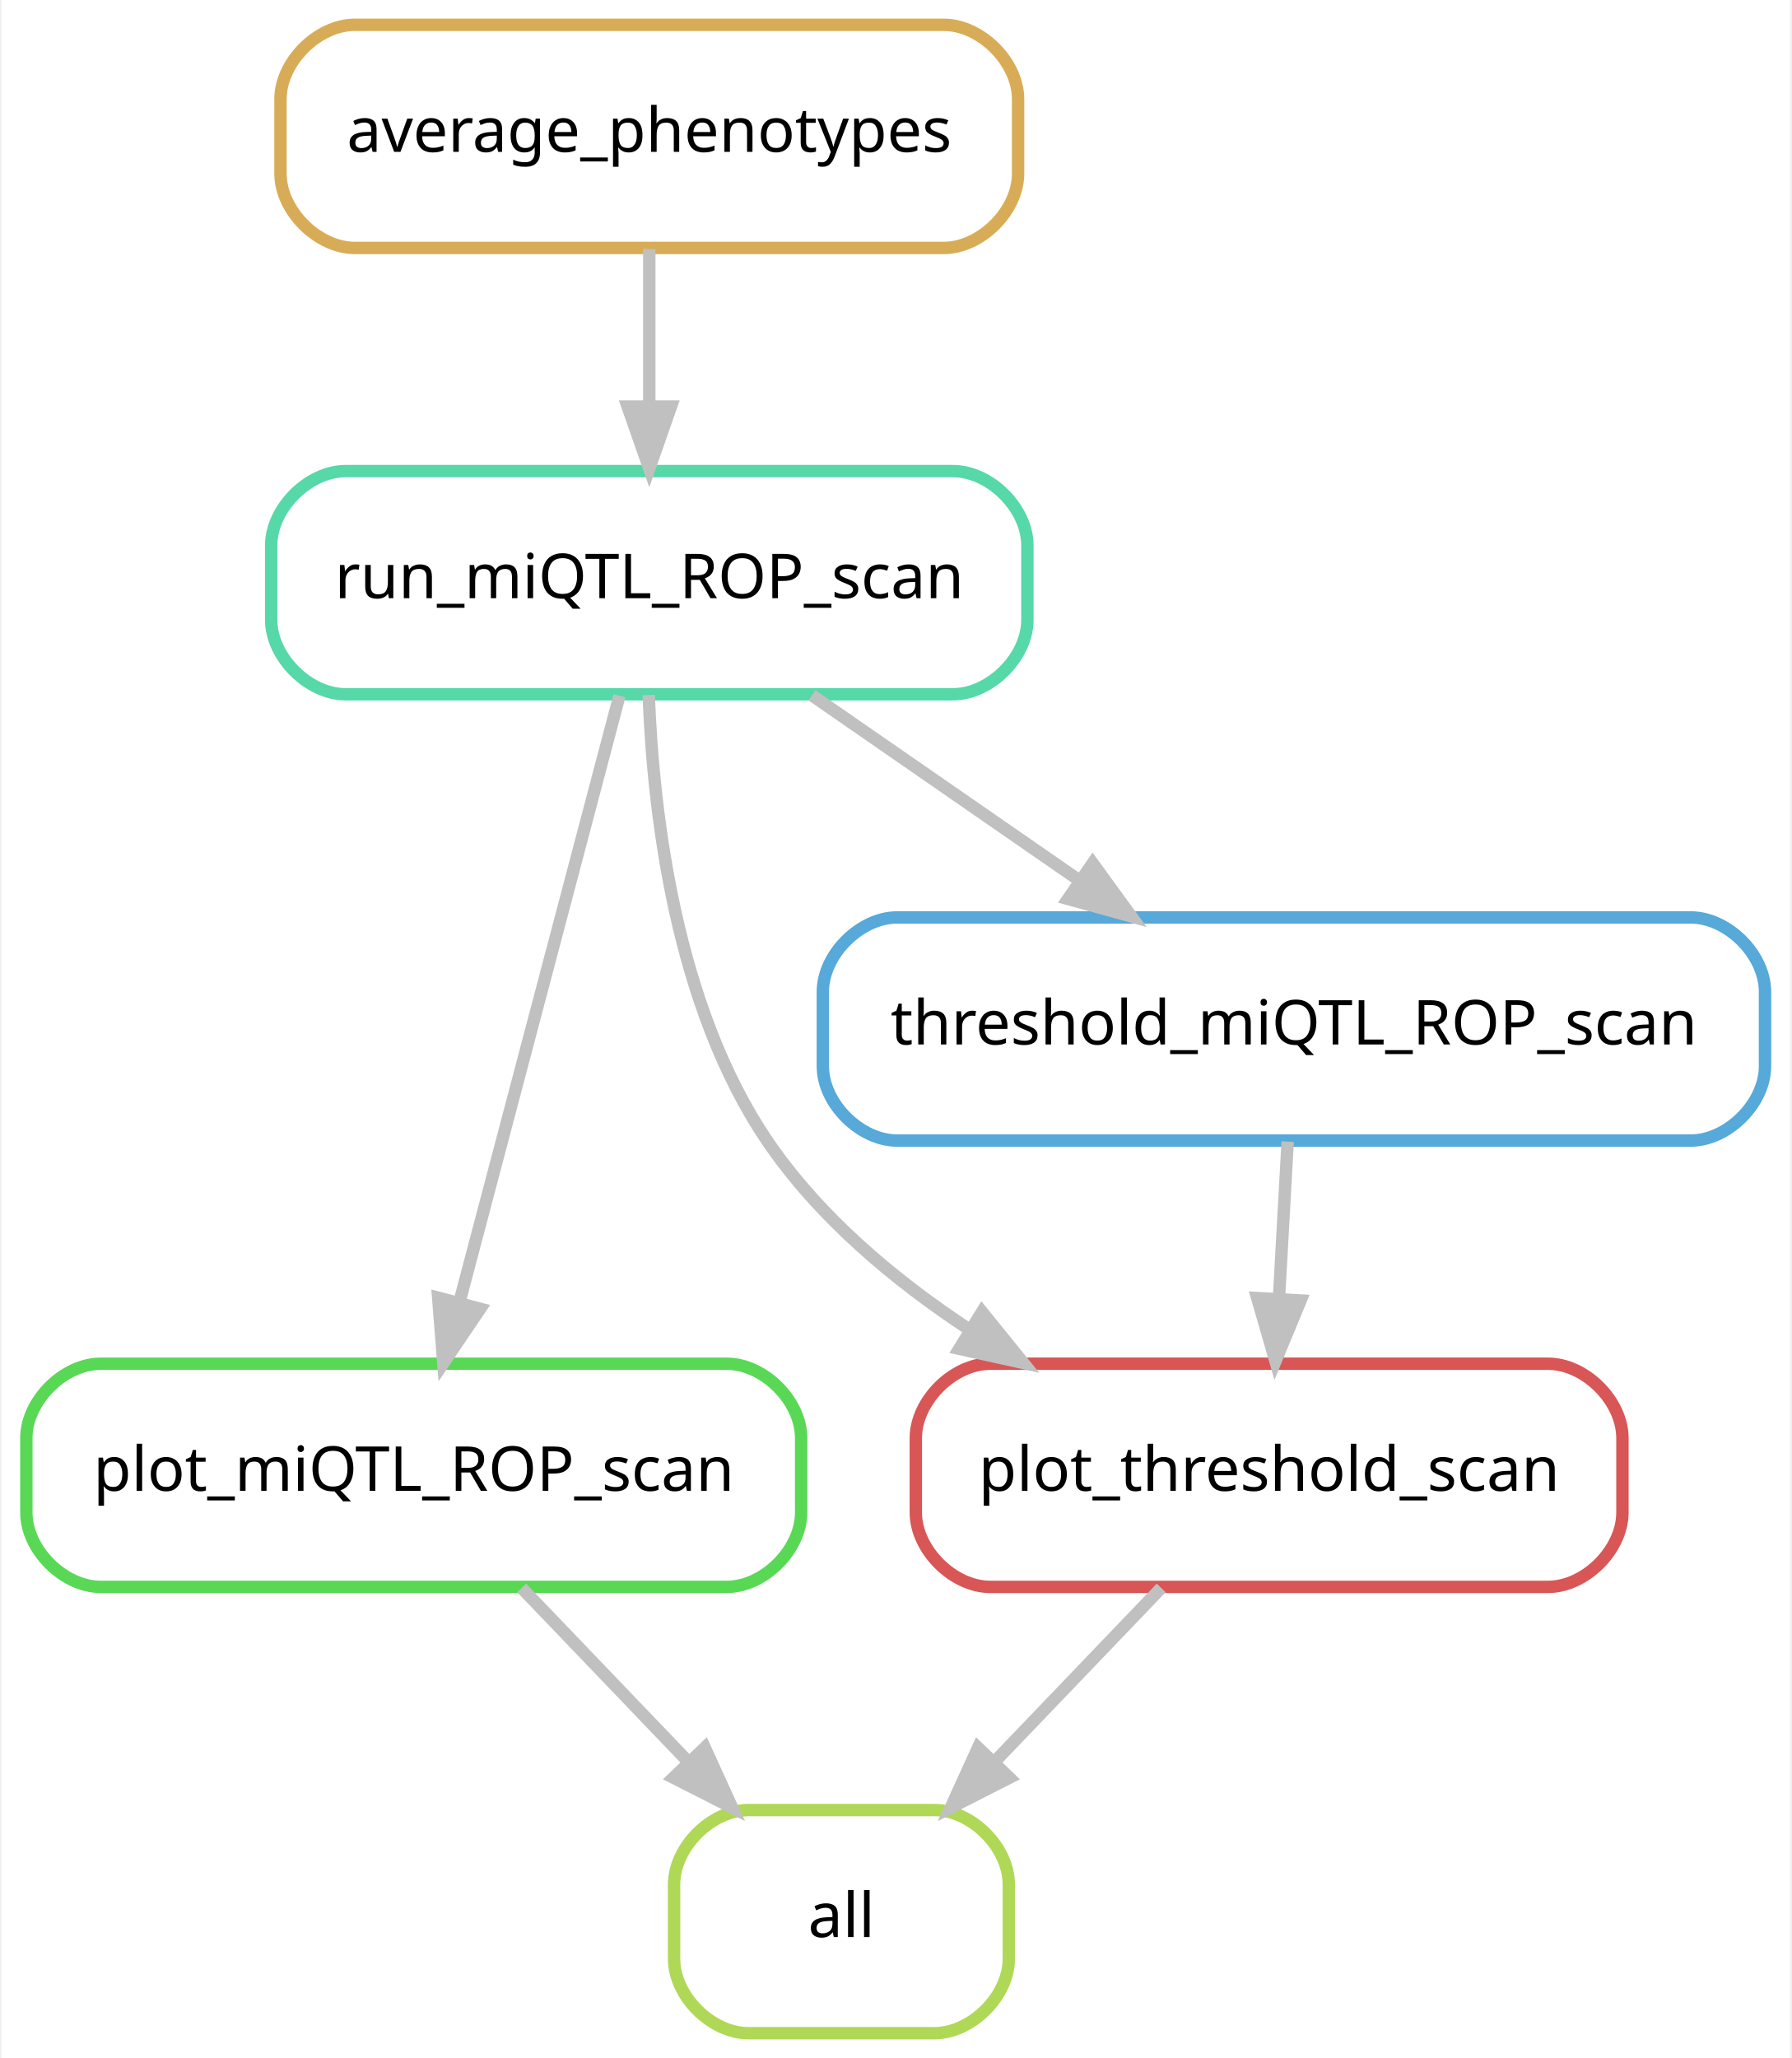
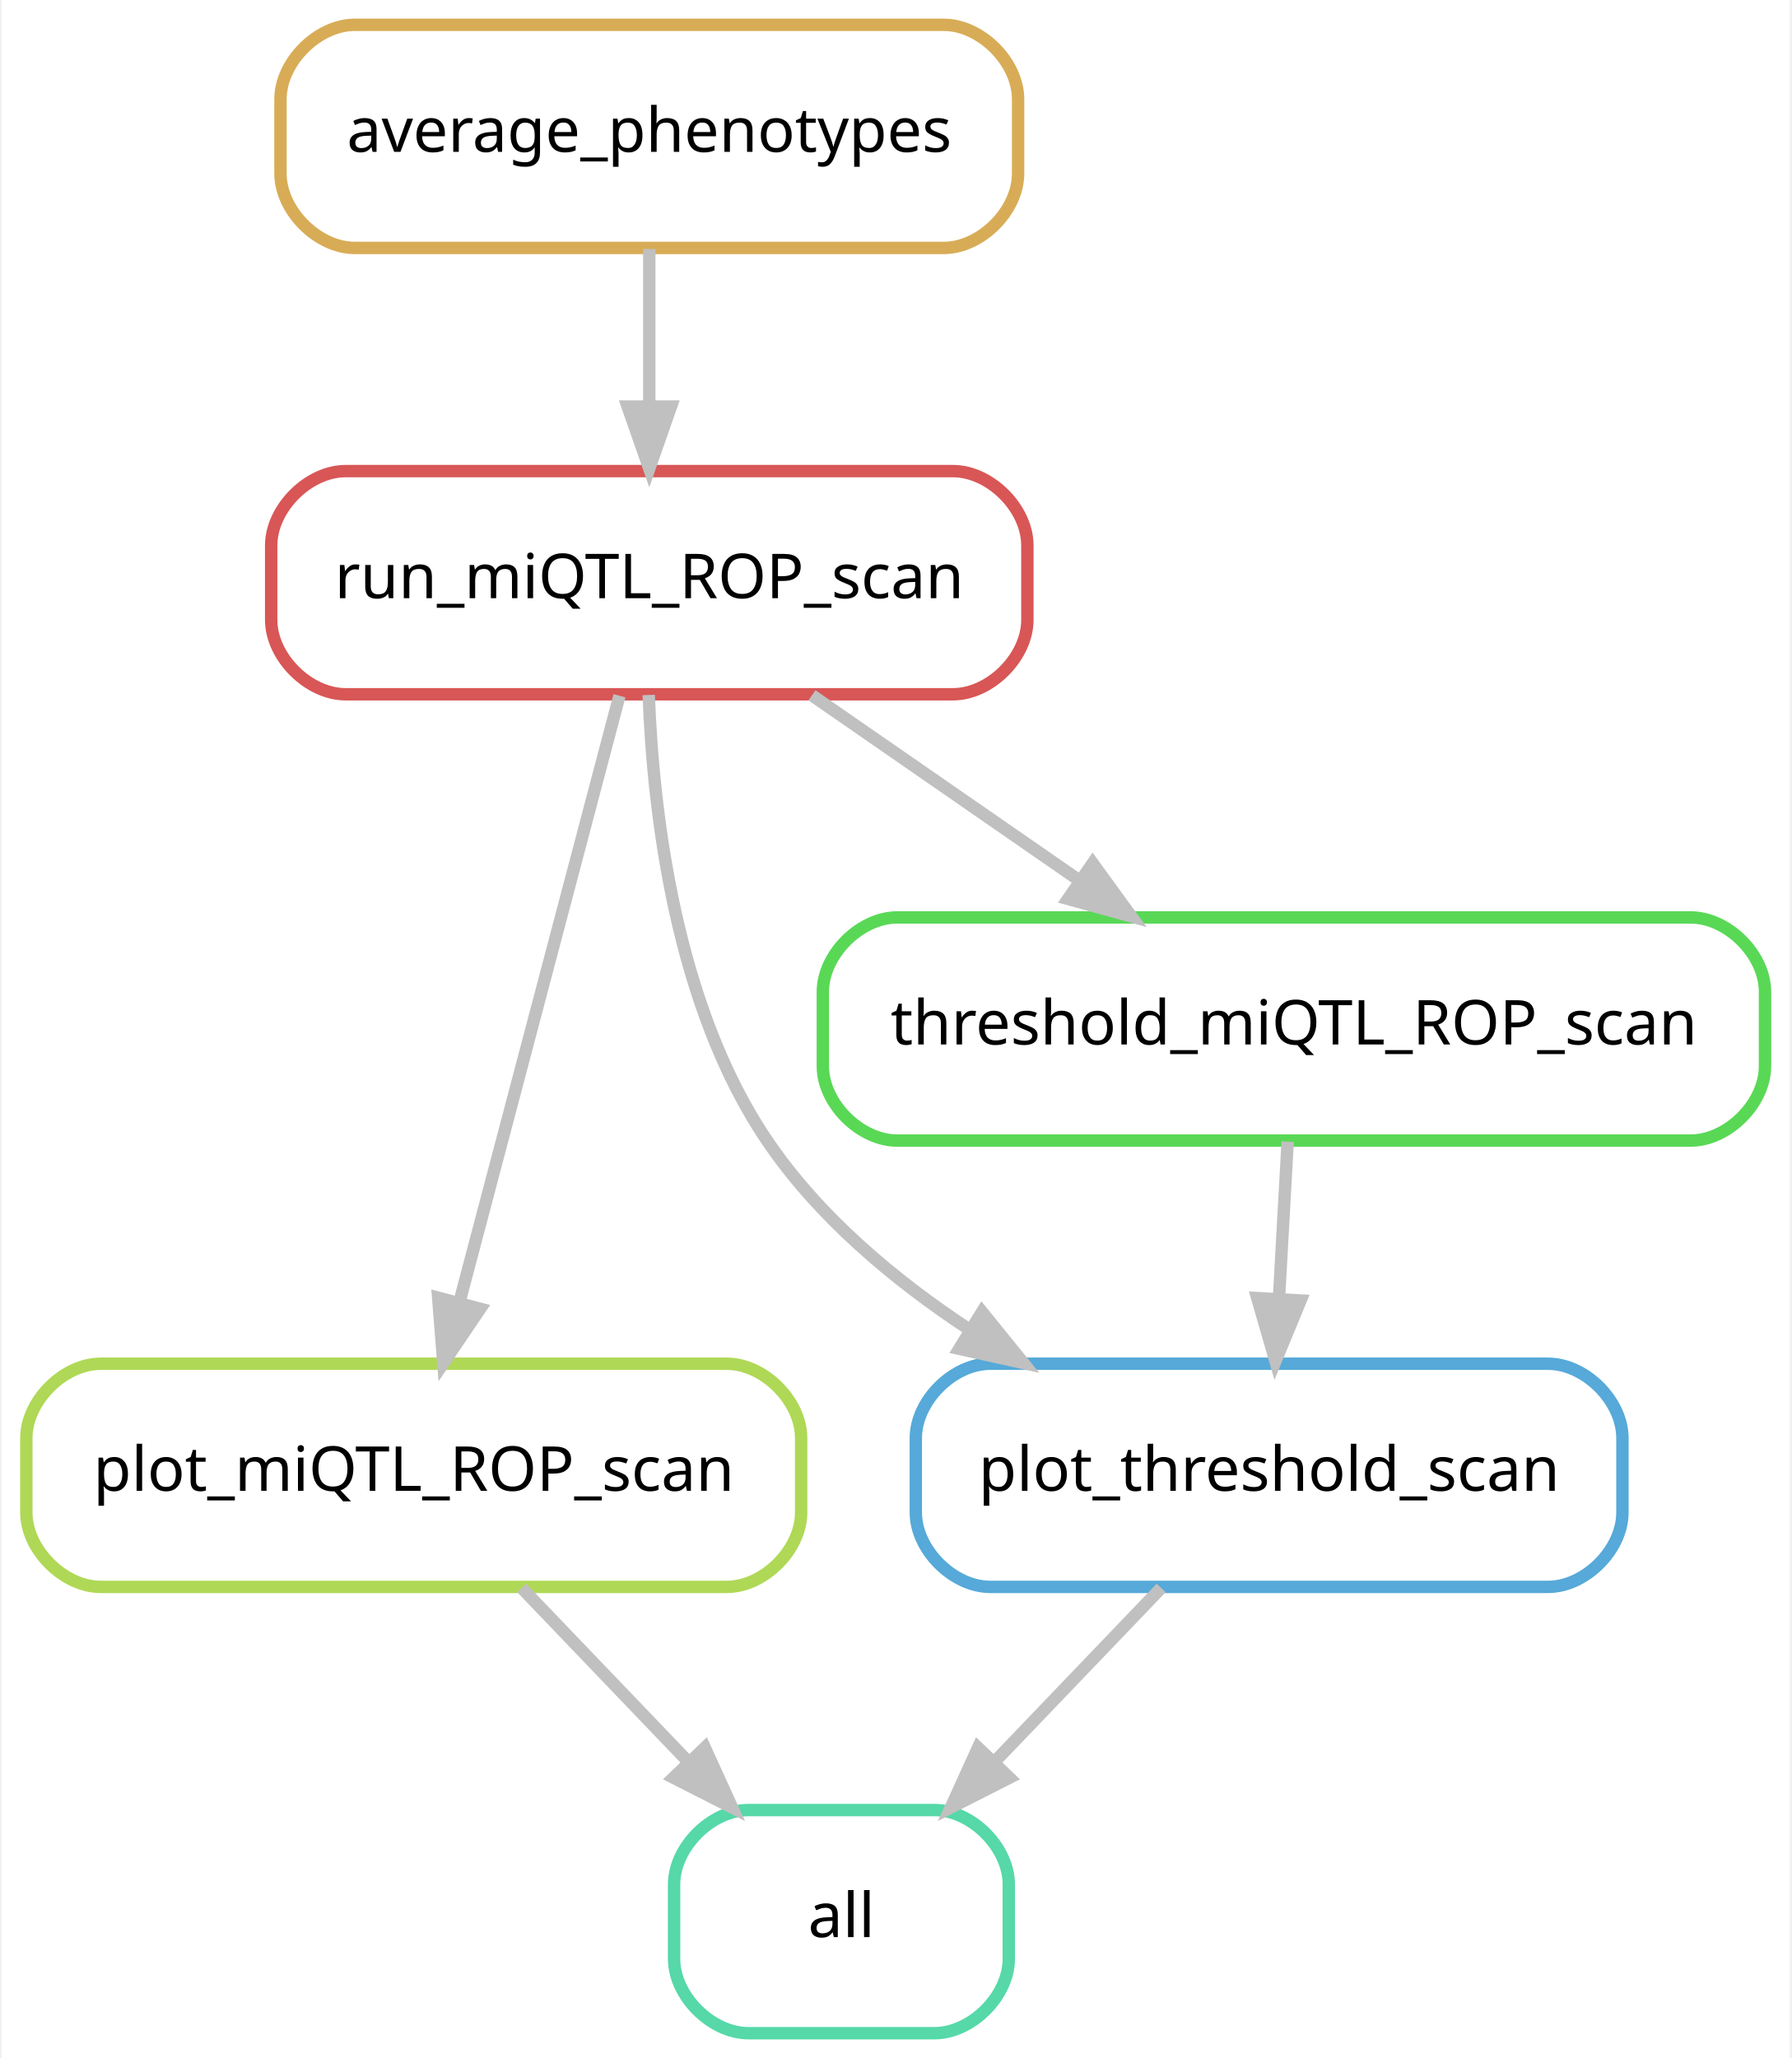
<svg xmlns="http://www.w3.org/2000/svg" width="289pt" height="332pt" viewBox="0.00 0.00 288.50 332.00">
  <g id="graph0" class="graph" transform="scale(1 1) rotate(0) translate(4 328)">
    <polygon fill="#ffffff" stroke="transparent" points="-4,4 -4,-328 284.5,-328 284.5,4 -4,4" />
    <g id="node1" class="node">
-       <path fill="none" stroke="#afd856" stroke-width="2" d="M146.5,-36C146.5,-36 116.5,-36 116.5,-36 110.5,-36 104.5,-30 104.5,-24 104.5,-24 104.5,-12 104.5,-12 104.5,-6 110.5,0 116.5,0 116.5,0 146.5,0 146.5,0 152.5,0 158.5,-6 158.5,-12 158.5,-12 158.5,-24 158.5,-24 158.5,-30 152.5,-36 146.5,-36" />
+       <path fill="none" stroke="#56d8a9" stroke-width="2" d="M146.5,-36C146.5,-36 116.5,-36 116.5,-36 110.5,-36 104.5,-30 104.5,-24 104.5,-24 104.5,-12 104.5,-12 104.5,-6 110.5,0 116.5,0 116.5,0 146.5,0 146.5,0 152.5,0 158.5,-6 158.5,-12 158.5,-12 158.5,-24 158.5,-24 158.5,-30 152.5,-36 146.5,-36" />
      <text text-anchor="middle" x="131.5" y="-15.5" font-family="sans" font-size="10.00" fill="#000000">all</text>
    </g>
    <g id="node2" class="node">
-       <path fill="none" stroke="#59d856" stroke-width="2" d="M113,-108C113,-108 12,-108 12,-108 6,-108 0,-102 0,-96 0,-96 0,-84 0,-84 0,-78 6,-72 12,-72 12,-72 113,-72 113,-72 119,-72 125,-78 125,-84 125,-84 125,-96 125,-96 125,-102 119,-108 113,-108" />
+       <path fill="none" stroke="#afd856" stroke-width="2" d="M113,-108C113,-108 12,-108 12,-108 6,-108 0,-102 0,-96 0,-96 0,-84 0,-84 0,-78 6,-72 12,-72 12,-72 113,-72 113,-72 119,-72 125,-78 125,-84 125,-84 125,-96 125,-96 125,-102 119,-108 113,-108" />
      <text text-anchor="middle" x="62.5" y="-87.5" font-family="sans" font-size="10.00" fill="#000000">plot_miQTL_ROP_scan</text>
    </g>
    <g id="edge1" class="edge">
      <path fill="none" stroke="#c0c0c0" stroke-width="2" d="M79.912,-71.831C88.021,-63.369 97.816,-53.149 106.682,-43.897" />
      <polygon fill="#c0c0c0" stroke="#c0c0c0" stroke-width="2" points="109.462,-46.055 113.854,-36.413 104.408,-41.212 109.462,-46.055" />
    </g>
    <g id="node3" class="node">
-       <path fill="none" stroke="#56d8a9" stroke-width="2" d="M149.5,-252C149.5,-252 51.5,-252 51.5,-252 45.5,-252 39.5,-246 39.5,-240 39.5,-240 39.5,-228 39.5,-228 39.5,-222 45.5,-216 51.5,-216 51.5,-216 149.5,-216 149.5,-216 155.5,-216 161.5,-222 161.5,-228 161.5,-228 161.5,-240 161.5,-240 161.5,-246 155.5,-252 149.5,-252" />
+       <path fill="none" stroke="#d85656" stroke-width="2" d="M149.5,-252C149.5,-252 51.5,-252 51.5,-252 45.5,-252 39.5,-246 39.5,-240 39.5,-240 39.5,-228 39.5,-228 39.5,-222 45.5,-216 51.5,-216 51.5,-216 149.5,-216 149.5,-216 155.5,-216 161.5,-222 161.5,-228 161.5,-228 161.5,-240 161.5,-240 161.5,-246 155.5,-252 149.5,-252" />
      <text text-anchor="middle" x="100.5" y="-231.5" font-family="sans" font-size="10.00" fill="#000000">run_miQTL_ROP_scan</text>
    </g>
    <g id="edge3" class="edge">
      <path fill="none" stroke="#c0c0c0" stroke-width="2" d="M95.687,-215.762C89.177,-191.093 77.505,-146.86 69.882,-117.973" />
      <polygon fill="#c0c0c0" stroke="#c0c0c0" stroke-width="2" points="73.209,-116.866 67.274,-108.09 66.441,-118.652 73.209,-116.866" />
    </g>
    <g id="node5" class="node">
-       <path fill="none" stroke="#d85656" stroke-width="2" d="M245.5,-108C245.5,-108 155.5,-108 155.5,-108 149.5,-108 143.5,-102 143.5,-96 143.5,-96 143.5,-84 143.5,-84 143.5,-78 149.5,-72 155.5,-72 155.5,-72 245.5,-72 245.5,-72 251.5,-72 257.5,-78 257.5,-84 257.5,-84 257.5,-96 257.5,-96 257.5,-102 251.5,-108 245.5,-108" />
+       <path fill="none" stroke="#56a9d8" stroke-width="2" d="M245.5,-108C245.5,-108 155.5,-108 155.5,-108 149.5,-108 143.5,-102 143.5,-96 143.5,-96 143.5,-84 143.5,-84 143.5,-78 149.5,-72 155.5,-72 155.5,-72 245.5,-72 245.5,-72 251.5,-72 257.5,-78 257.5,-84 257.5,-84 257.5,-96 257.5,-96 257.5,-102 251.5,-108 245.5,-108" />
      <text text-anchor="middle" x="200.5" y="-87.5" font-family="sans" font-size="10.00" fill="#000000">plot_threshold_scan</text>
    </g>
    <g id="edge5" class="edge">
      <path fill="none" stroke="#c0c0c0" stroke-width="2" d="M100.407,-215.885C101.145,-196.521 104.811,-165.683 119.5,-144 127.818,-131.722 139.951,-121.516 152.305,-113.405" />
      <polygon fill="#c0c0c0" stroke="#c0c0c0" stroke-width="2" points="154.183,-116.359 160.85,-108.124 150.503,-110.404 154.183,-116.359" />
    </g>
    <g id="node6" class="node">
-       <path fill="none" stroke="#56a9d8" stroke-width="2" d="M268.5,-180C268.5,-180 140.5,-180 140.5,-180 134.5,-180 128.5,-174 128.5,-168 128.5,-168 128.5,-156 128.5,-156 128.5,-150 134.5,-144 140.5,-144 140.5,-144 268.5,-144 268.5,-144 274.5,-144 280.5,-150 280.5,-156 280.5,-156 280.5,-168 280.5,-168 280.5,-174 274.5,-180 268.5,-180" />
+       <path fill="none" stroke="#59d856" stroke-width="2" d="M268.5,-180C268.5,-180 140.5,-180 140.5,-180 134.5,-180 128.5,-174 128.5,-168 128.5,-168 128.5,-156 128.5,-156 128.5,-150 134.5,-144 140.5,-144 140.5,-144 268.5,-144 268.5,-144 274.5,-144 280.5,-150 280.5,-156 280.5,-156 280.5,-168 280.5,-168 280.5,-174 274.5,-180 268.5,-180" />
      <text text-anchor="middle" x="204.5" y="-159.5" font-family="sans" font-size="10.00" fill="#000000">threshold_miQTL_ROP_scan</text>
    </g>
    <g id="edge7" class="edge">
      <path fill="none" stroke="#c0c0c0" stroke-width="2" d="M126.744,-215.831C139.799,-206.793 155.754,-195.748 169.805,-186.02" />
      <polygon fill="#c0c0c0" stroke="#c0c0c0" stroke-width="2" points="172.035,-188.733 178.265,-180.163 168.051,-182.977 172.035,-188.733" />
    </g>
    <g id="node4" class="node">
      <path fill="none" stroke="#d8ac56" stroke-width="2" d="M148,-324C148,-324 53,-324 53,-324 47,-324 41,-318 41,-312 41,-312 41,-300 41,-300 41,-294 47,-288 53,-288 53,-288 148,-288 148,-288 154,-288 160,-294 160,-300 160,-300 160,-312 160,-312 160,-318 154,-324 148,-324" />
      <text text-anchor="middle" x="100.5" y="-303.5" font-family="sans" font-size="10.00" fill="#000000">average_phenotypes</text>
    </g>
    <g id="edge4" class="edge">
      <path fill="none" stroke="#c0c0c0" stroke-width="2" d="M100.5,-287.831C100.5,-280.131 100.5,-270.974 100.5,-262.417" />
      <polygon fill="#c0c0c0" stroke="#c0c0c0" stroke-width="2" points="104,-262.413 100.5,-252.413 97,-262.413 104,-262.413" />
    </g>
    <g id="edge2" class="edge">
      <path fill="none" stroke="#c0c0c0" stroke-width="2" d="M183.088,-71.831C174.979,-63.369 165.184,-53.149 156.318,-43.897" />
      <polygon fill="#c0c0c0" stroke="#c0c0c0" stroke-width="2" points="158.592,-41.212 149.146,-36.413 153.538,-46.055 158.592,-41.212" />
    </g>
    <g id="edge6" class="edge">
      <path fill="none" stroke="#c0c0c0" stroke-width="2" d="M203.491,-143.831C203.063,-136.131 202.554,-126.974 202.079,-118.417" />
      <polygon fill="#c0c0c0" stroke="#c0c0c0" stroke-width="2" points="205.572,-118.204 201.523,-108.413 198.583,-118.592 205.572,-118.204" />
    </g>
  </g>
</svg>
